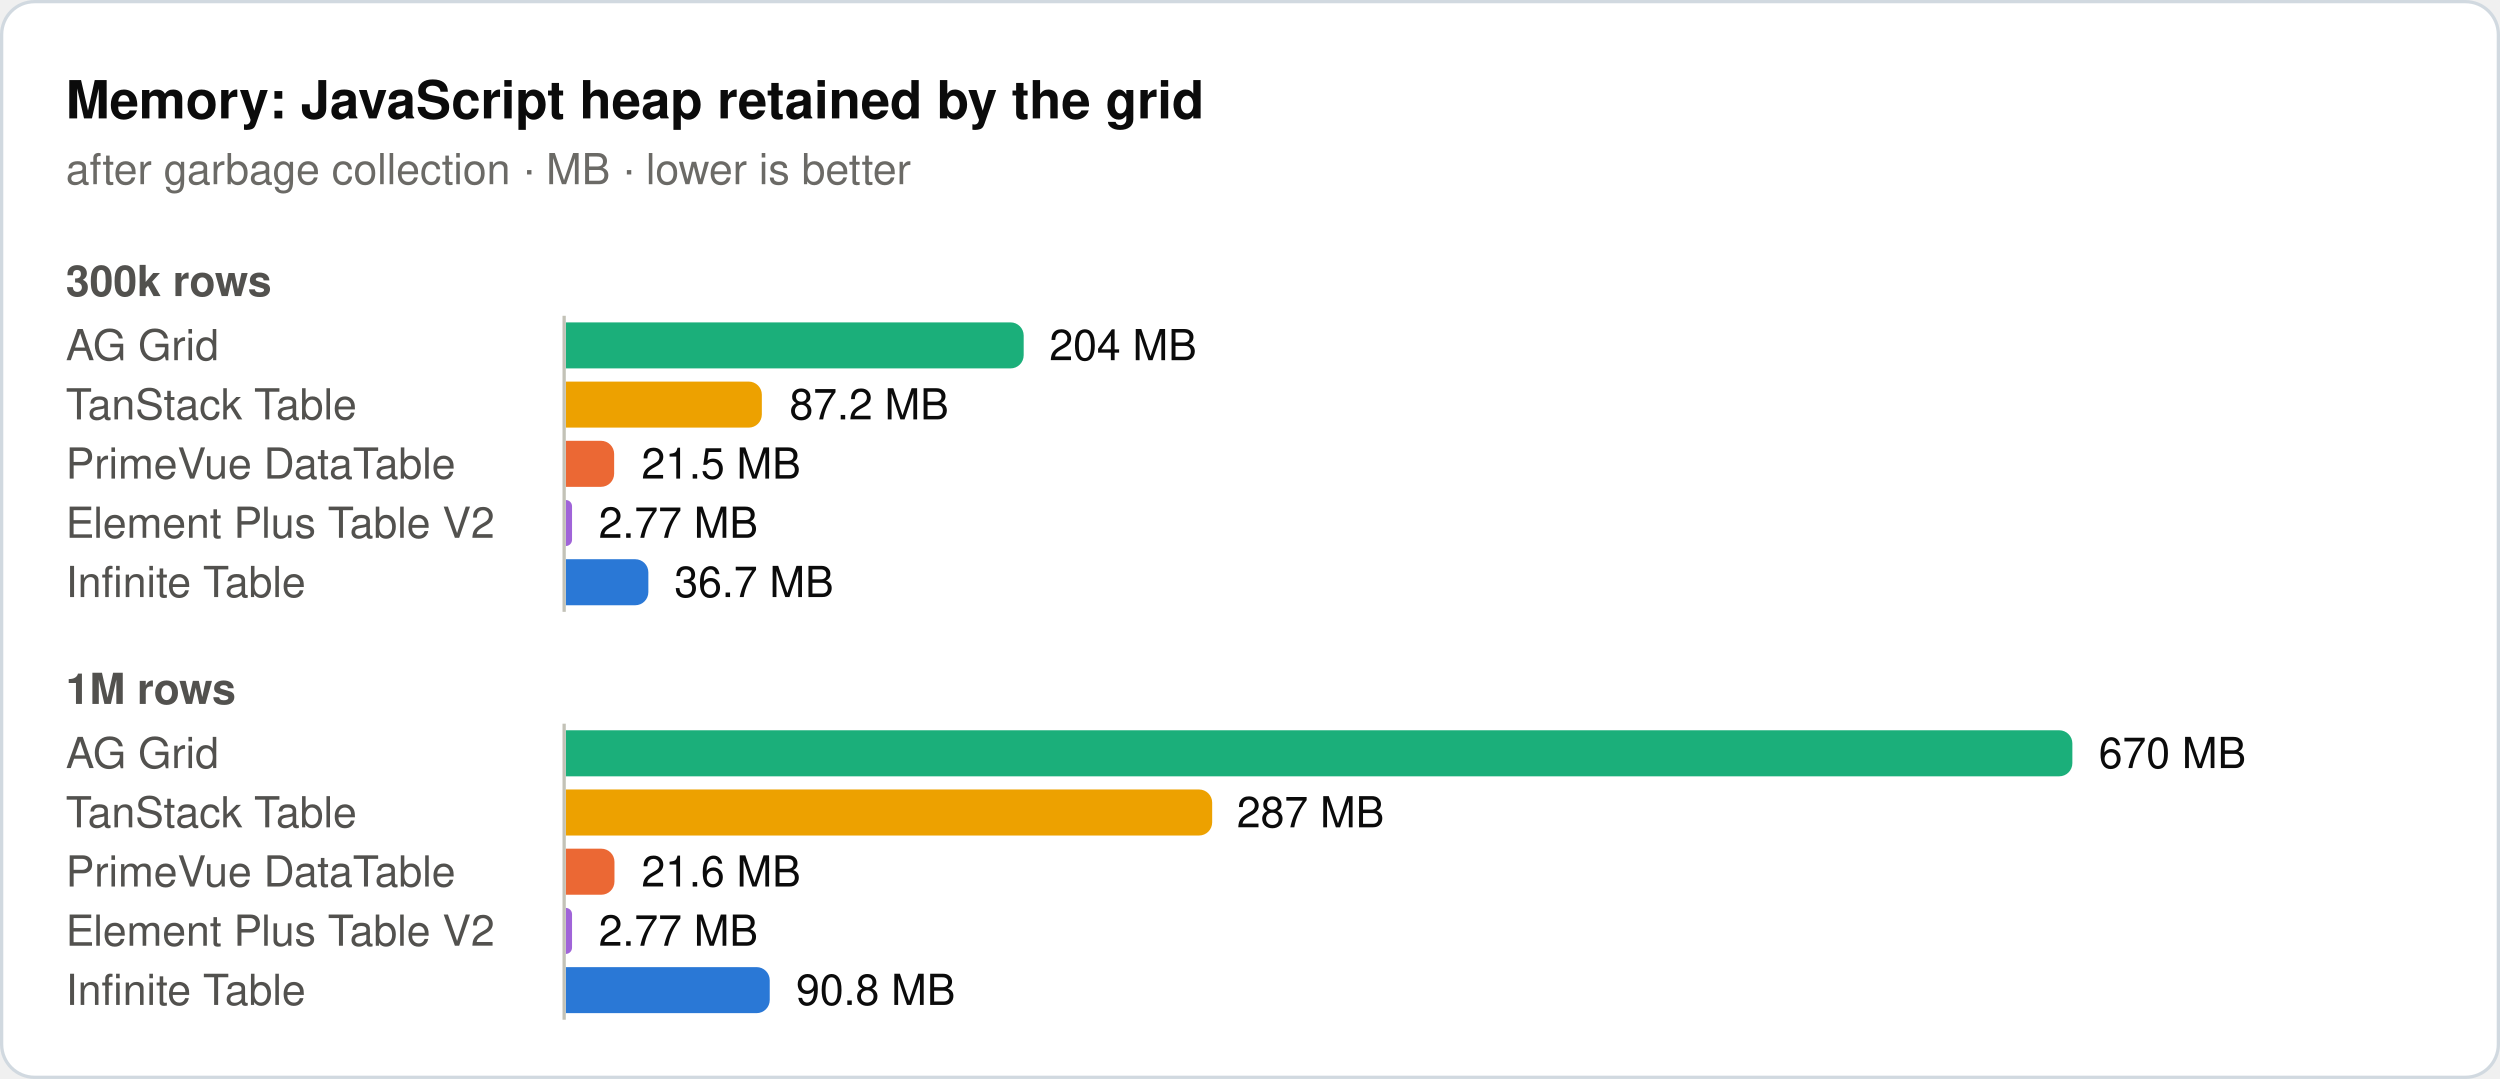
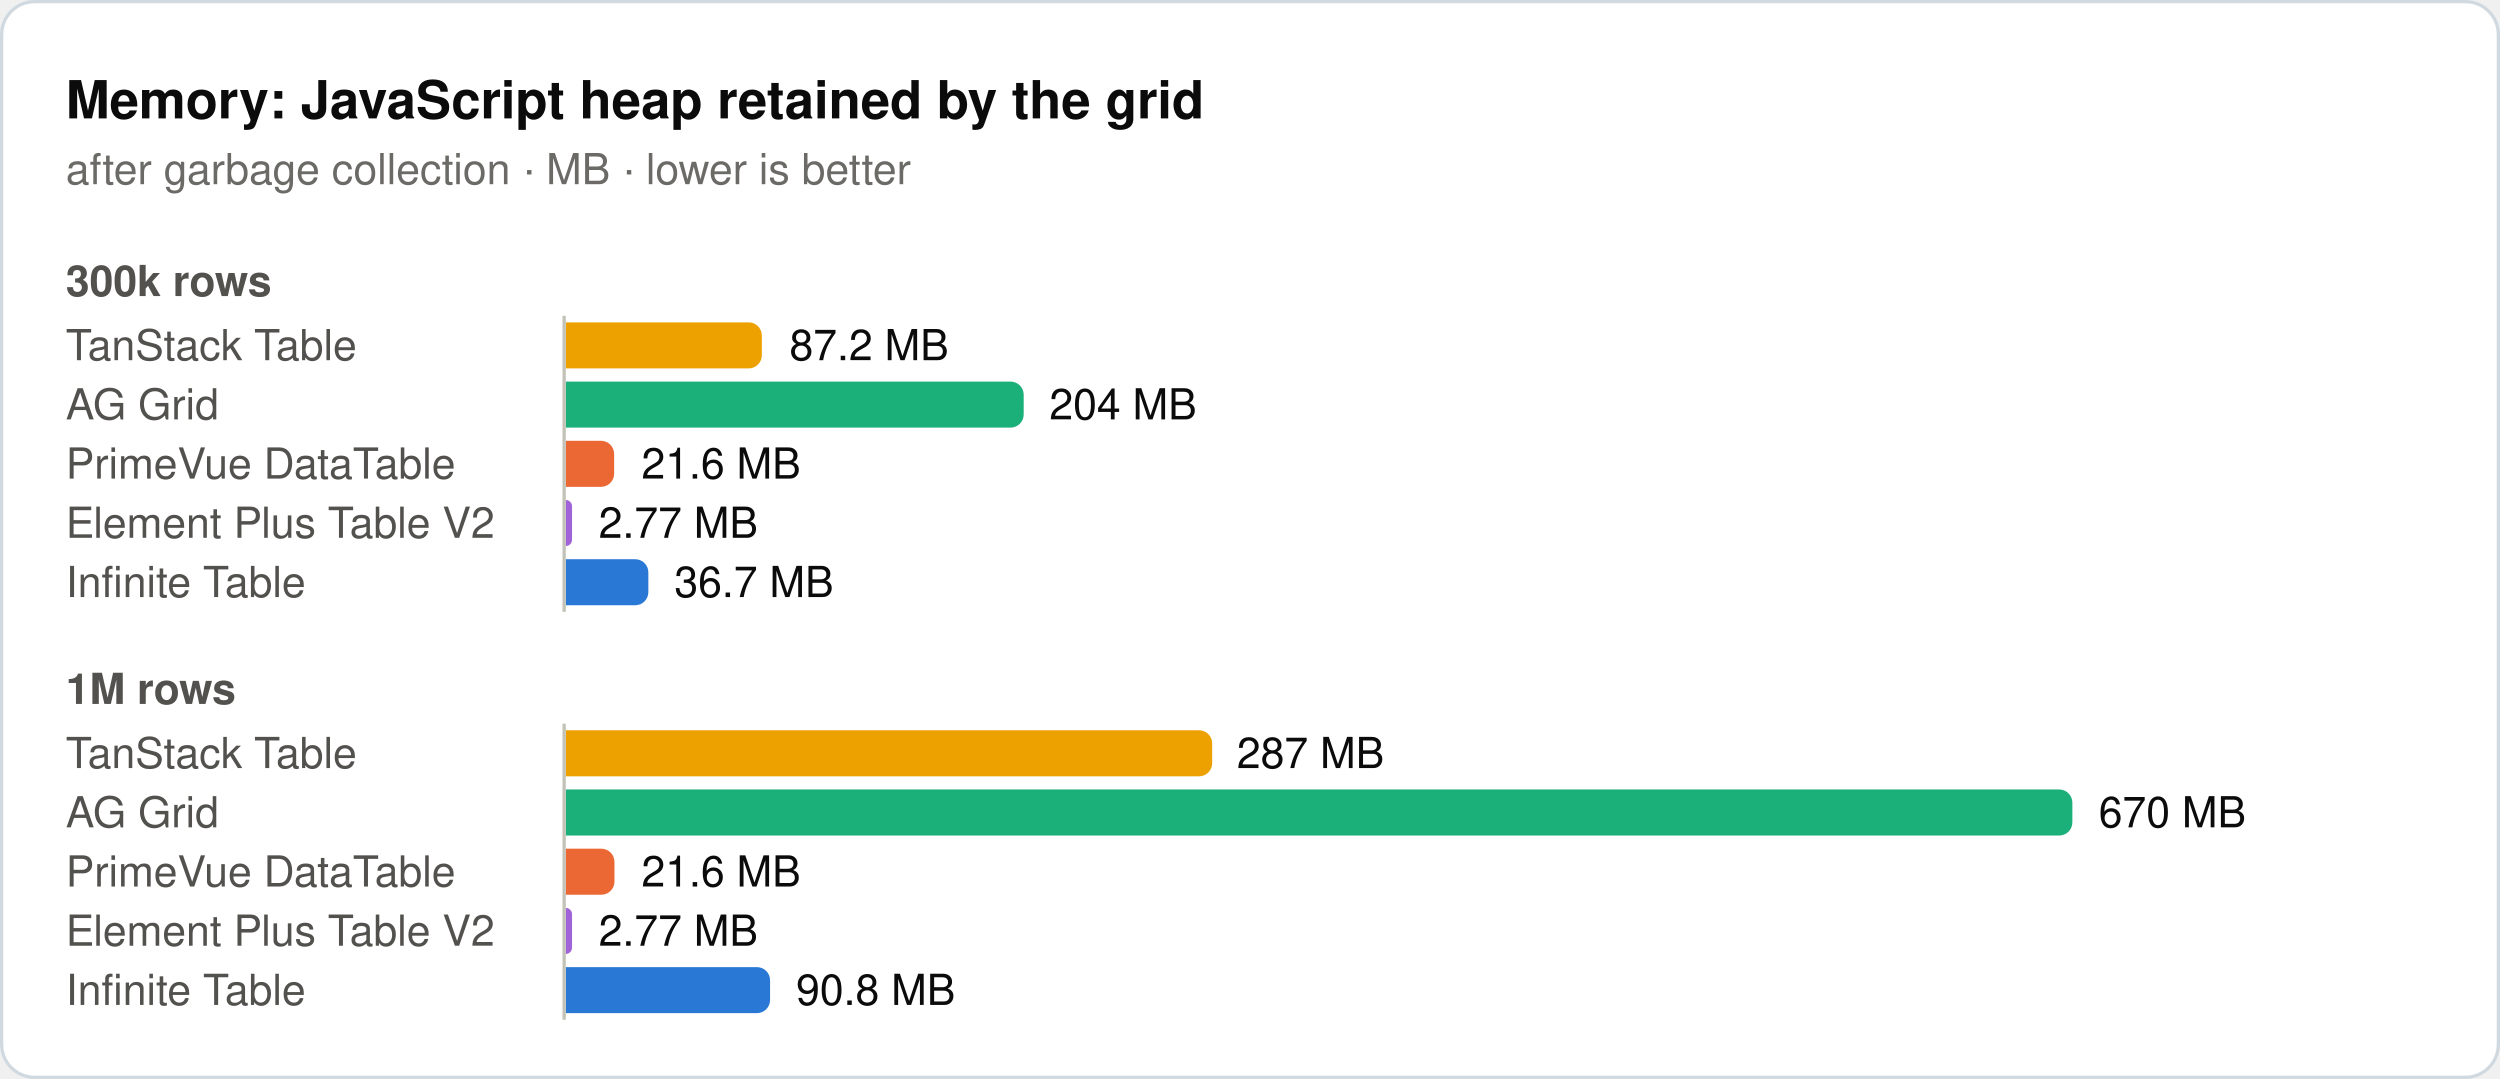
<svg xmlns="http://www.w3.org/2000/svg" width="760" height="328" viewBox="0 0 760 328" role="img">
  <rect x="0.5" y="0.5" width="759" height="327" rx="10" fill="#ffffff" stroke="#d1d9e0" />
  <text x="20" y="36" font-family="system-ui, -apple-system, 'Segoe UI', Helvetica, Arial, sans-serif" font-size="16" font-weight="600" fill="#0b0b0b">Memory: JavaScript heap retained by the grid</text>
  <text x="20" y="56" font-family="system-ui, -apple-system, 'Segoe UI', Helvetica, Arial, sans-serif" font-size="13" fill="#6b6a66">after garbage collection · MB · lower is better</text>
  <text x="20" y="90" font-family="system-ui, -apple-system, 'Segoe UI', Helvetica, Arial, sans-serif" font-size="13" font-weight="600" fill="#52514e">300k rows</text>
-   <text x="20" y="109.5" font-family="system-ui, -apple-system, 'Segoe UI', Helvetica, Arial, sans-serif" font-size="13" fill="#52514e">AG Grid</text>
-   <path d="M172,98H307.2a4,4 0 0 1 4,4V108a4,4 0 0 1 -4,4H172Z" fill="#1baf7a" />
-   <text x="319" y="109.5" font-family="system-ui, -apple-system, 'Segoe UI', Helvetica, Arial, sans-serif" font-size="13" fill="#0b0b0b">204 MB</text>
-   <text x="20" y="127.5" font-family="system-ui, -apple-system, 'Segoe UI', Helvetica, Arial, sans-serif" font-size="13" fill="#52514e">TanStack Table</text>
-   <path d="M172,116H227.6a4,4 0 0 1 4,4V126a4,4 0 0 1 -4,4H172Z" fill="#eda100" />
-   <text x="240" y="127.5" font-family="system-ui, -apple-system, 'Segoe UI', Helvetica, Arial, sans-serif" font-size="13" fill="#0b0b0b">87.2 MB</text>
+   <text x="20" y="109.5" font-family="system-ui, -apple-system, 'Segoe UI', Helvetica, Arial, sans-serif" font-size="13" fill="#52514e">TanStack Table</text>
+   <path d="M172,98H227.6a4,4 0 0 1 4,4V108a4,4 0 0 1 -4,4H172Z" fill="#eda100" />
+   <text x="240" y="109.5" font-family="system-ui, -apple-system, 'Segoe UI', Helvetica, Arial, sans-serif" font-size="13" fill="#0b0b0b">87.2 MB</text>
+   <text x="20" y="127.5" font-family="system-ui, -apple-system, 'Segoe UI', Helvetica, Arial, sans-serif" font-size="13" fill="#52514e">AG Grid</text>
+   <path d="M172,116H307.2a4,4 0 0 1 4,4V126a4,4 0 0 1 -4,4H172Z" fill="#1baf7a" />
+   <text x="319" y="127.5" font-family="system-ui, -apple-system, 'Segoe UI', Helvetica, Arial, sans-serif" font-size="13" fill="#0b0b0b">204 MB</text>
  <text x="20" y="145.5" font-family="system-ui, -apple-system, 'Segoe UI', Helvetica, Arial, sans-serif" font-size="13" fill="#52514e">PrimeVue DataTable</text>
  <path d="M172,134H182.7a4,4 0 0 1 4,4V144a4,4 0 0 1 -4,4H172Z" fill="#eb6834" />
-   <text x="195" y="145.5" font-family="system-ui, -apple-system, 'Segoe UI', Helvetica, Arial, sans-serif" font-size="13" fill="#0b0b0b">21.5 MB</text>
+   <text x="195" y="145.5" font-family="system-ui, -apple-system, 'Segoe UI', Helvetica, Arial, sans-serif" font-size="13" fill="#0b0b0b">21.6 MB</text>
  <text x="20" y="163.5" font-family="system-ui, -apple-system, 'Segoe UI', Helvetica, Arial, sans-serif" font-size="13" fill="#52514e">Element Plus Table V2</text>
  <path d="M172,152H172a1.9,1.9 0 0 1 1.9,1.9V164.1a1.9,1.9 0 0 1 -1.9,1.9H172Z" fill="#a064d8" />
  <text x="182" y="163.5" font-family="system-ui, -apple-system, 'Segoe UI', Helvetica, Arial, sans-serif" font-size="13" fill="#0b0b0b">2.77 MB</text>
  <text x="20" y="181.5" font-family="system-ui, -apple-system, 'Segoe UI', Helvetica, Arial, sans-serif" font-size="13" fill="#52514e">Infinite Table</text>
  <path d="M172,170H193.1a4,4 0 0 1 4,4V180a4,4 0 0 1 -4,4H172Z" fill="#2a78d6" />
  <text x="205" y="181.5" font-family="system-ui, -apple-system, 'Segoe UI', Helvetica, Arial, sans-serif" font-size="13" fill="#0b0b0b">36.7 MB</text>
  <line x1="171.5" y1="96" x2="171.5" y2="186" stroke="#c3c2b7" stroke-width="1" />
  <text x="20" y="214" font-family="system-ui, -apple-system, 'Segoe UI', Helvetica, Arial, sans-serif" font-size="13" font-weight="600" fill="#52514e">1M rows</text>
-   <text x="20" y="233.5" font-family="system-ui, -apple-system, 'Segoe UI', Helvetica, Arial, sans-serif" font-size="13" fill="#52514e">AG Grid</text>
-   <path d="M172,222H626a4,4 0 0 1 4,4V232a4,4 0 0 1 -4,4H172Z" fill="#1baf7a" />
-   <text x="638" y="233.5" font-family="system-ui, -apple-system, 'Segoe UI', Helvetica, Arial, sans-serif" font-size="13" fill="#0b0b0b">670 MB</text>
-   <text x="20" y="251.5" font-family="system-ui, -apple-system, 'Segoe UI', Helvetica, Arial, sans-serif" font-size="13" fill="#52514e">TanStack Table</text>
-   <path d="M172,240H364.5a4,4 0 0 1 4,4V250a4,4 0 0 1 -4,4H172Z" fill="#eda100" />
-   <text x="376" y="251.5" font-family="system-ui, -apple-system, 'Segoe UI', Helvetica, Arial, sans-serif" font-size="13" fill="#0b0b0b">287 MB</text>
+   <text x="20" y="233.5" font-family="system-ui, -apple-system, 'Segoe UI', Helvetica, Arial, sans-serif" font-size="13" fill="#52514e">TanStack Table</text>
+   <path d="M172,222H364.5a4,4 0 0 1 4,4V232a4,4 0 0 1 -4,4H172Z" fill="#eda100" />
+   <text x="376" y="233.5" font-family="system-ui, -apple-system, 'Segoe UI', Helvetica, Arial, sans-serif" font-size="13" fill="#0b0b0b">287 MB</text>
+   <text x="20" y="251.5" font-family="system-ui, -apple-system, 'Segoe UI', Helvetica, Arial, sans-serif" font-size="13" fill="#52514e">AG Grid</text>
+   <path d="M172,240H626a4,4 0 0 1 4,4V250a4,4 0 0 1 -4,4H172Z" fill="#1baf7a" />
+   <text x="638" y="251.5" font-family="system-ui, -apple-system, 'Segoe UI', Helvetica, Arial, sans-serif" font-size="13" fill="#0b0b0b">670 MB</text>
  <text x="20" y="269.5" font-family="system-ui, -apple-system, 'Segoe UI', Helvetica, Arial, sans-serif" font-size="13" fill="#52514e">PrimeVue DataTable</text>
  <path d="M172,258H182.8a4,4 0 0 1 4,4V268a4,4 0 0 1 -4,4H172Z" fill="#eb6834" />
  <text x="195" y="269.5" font-family="system-ui, -apple-system, 'Segoe UI', Helvetica, Arial, sans-serif" font-size="13" fill="#0b0b0b">21.6 MB</text>
  <text x="20" y="287.5" font-family="system-ui, -apple-system, 'Segoe UI', Helvetica, Arial, sans-serif" font-size="13" fill="#52514e">Element Plus Table V2</text>
  <path d="M172,276H172a1.9,1.9 0 0 1 1.9,1.9V288.1a1.9,1.9 0 0 1 -1.9,1.9H172Z" fill="#a064d8" />
  <text x="182" y="287.5" font-family="system-ui, -apple-system, 'Segoe UI', Helvetica, Arial, sans-serif" font-size="13" fill="#0b0b0b">2.77 MB</text>
  <text x="20" y="305.5" font-family="system-ui, -apple-system, 'Segoe UI', Helvetica, Arial, sans-serif" font-size="13" fill="#52514e">Infinite Table</text>
-   <path d="M172,294H230a4,4 0 0 1 4,4V304a4,4 0 0 1 -4,4H172Z" fill="#2a78d6" />
+   <path d="M172,294H230.1a4,4 0 0 1 4,4V304a4,4 0 0 1 -4,4H172Z" fill="#2a78d6" />
  <text x="242" y="305.5" font-family="system-ui, -apple-system, 'Segoe UI', Helvetica, Arial, sans-serif" font-size="13" fill="#0b0b0b">90.8 MB</text>
  <line x1="171.5" y1="220" x2="171.5" y2="310" stroke="#c3c2b7" stroke-width="1" />
</svg>
